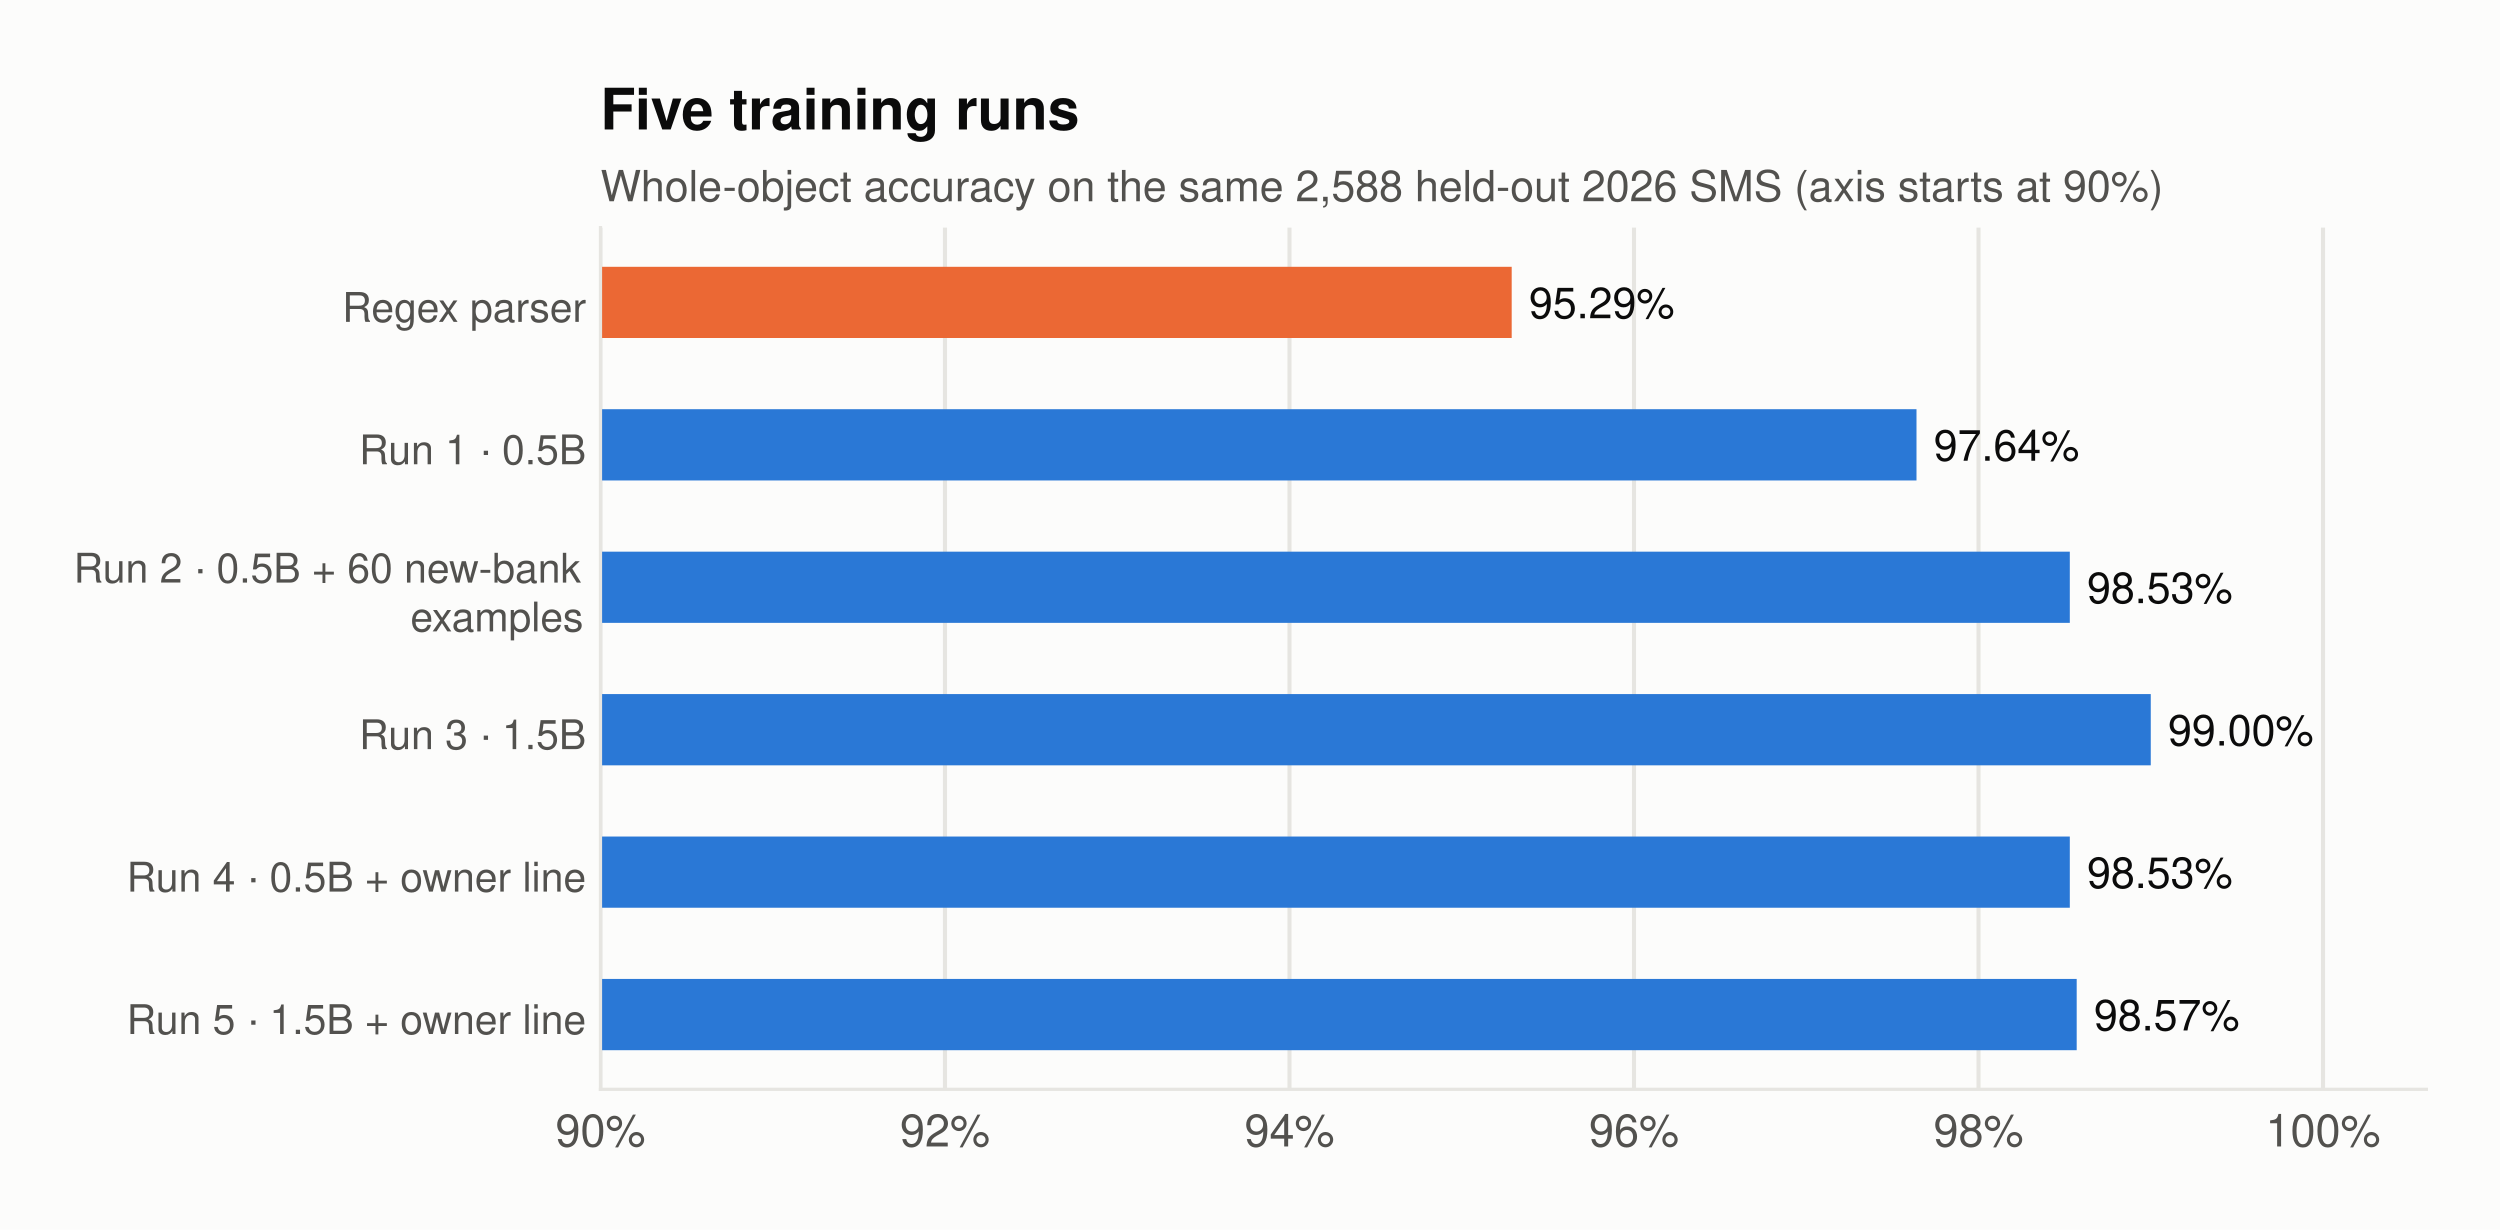
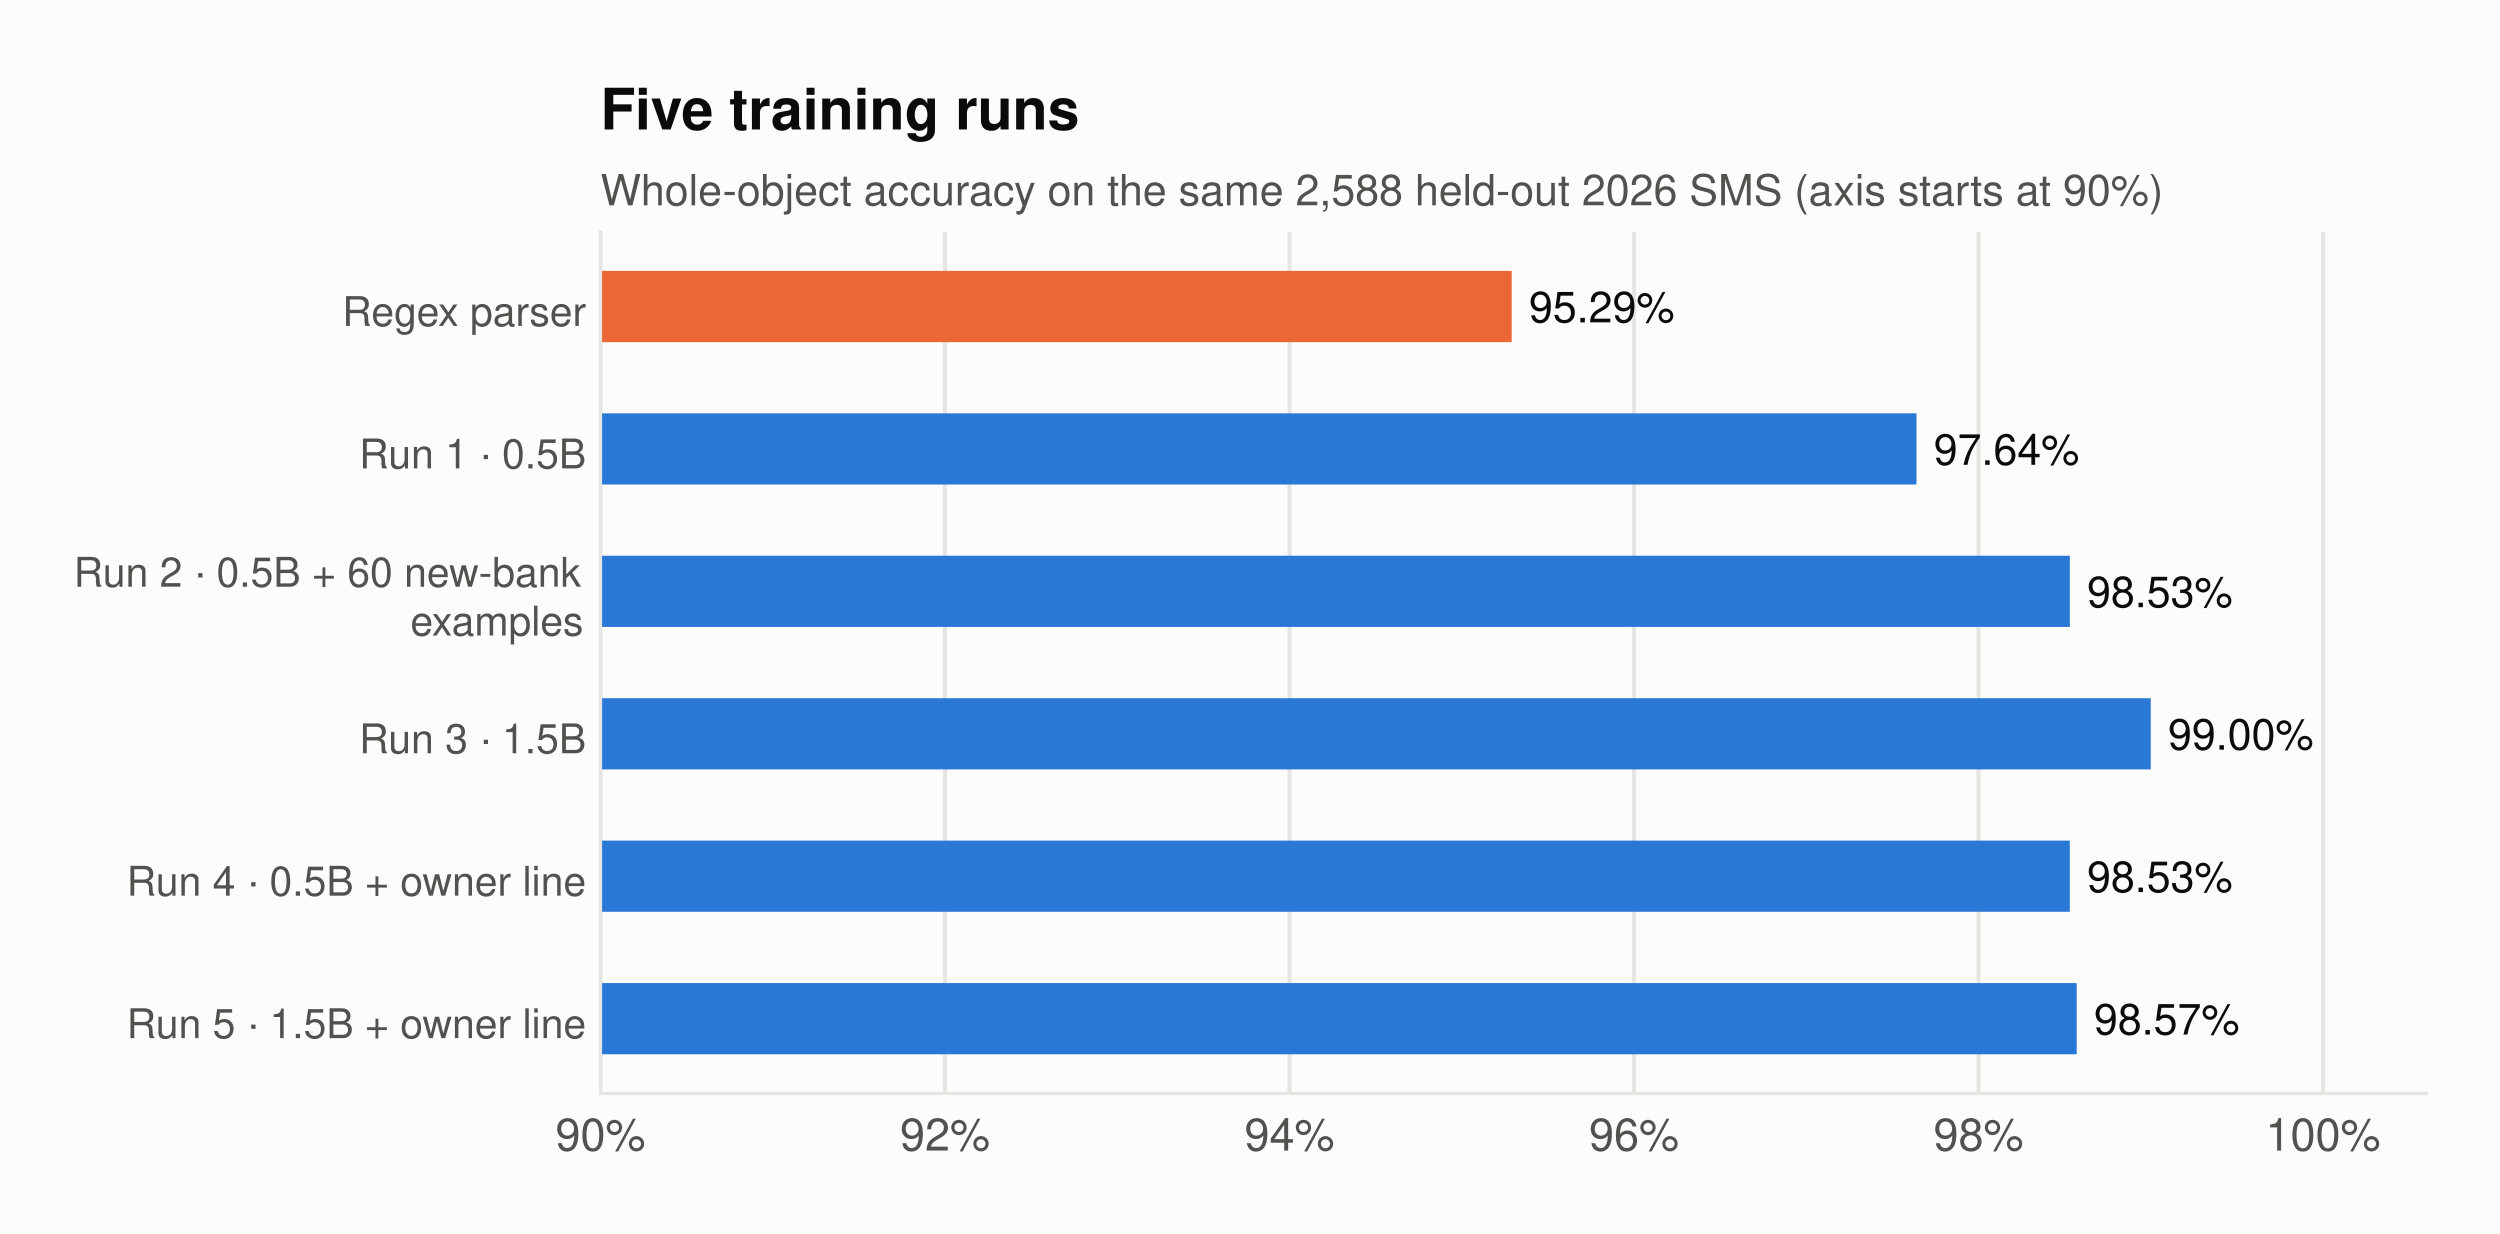
- <svg xmlns="http://www.w3.org/2000/svg" width="611.203pt" height="300.637pt" viewBox="0 0 611.203 300.637" version="1.1">
+ <svg xmlns="http://www.w3.org/2000/svg" width="611.203pt" height="301.637pt" viewBox="0 0 611.203 301.637" version="1.1">
  <defs>
    <style type="text/css">*{stroke-linejoin: round; stroke-linecap: butt}</style>
  </defs>
  <g id="figure_1">
    <g id="patch_1">
-       <path d="M 0 300.637  L 611.203 300.637  L 611.203 0  L 0 0  z " style="fill: #fcfcfb" />
+       <path d="M 0 301.637  L 611.203 301.637  L 611.203 0  L 0 0  z " style="fill: #fcfcfb" />
    </g>
    <g id="axes_1">
      <g id="patch_2">
-         <path d="M 146.803 266.322  L 593.203 266.322  L 593.203 55.65  L 146.803 55.65  z " style="fill: #fcfcfb" />
+         <path d="M 146.803 267.322  L 593.203 267.322  L 593.203 56.65  L 146.803 56.65  z " style="fill: #fcfcfb" />
      </g>
      <g id="matplotlib.axis_1">
        <g id="xtick_1">
          <g id="line2d_1">
-             <path d="M 146.803 266.322  L 146.803 55.65  " clip-path="url(#p822be7d1cf)" style="fill: none; stroke: #e6e5e1; stroke-linecap: square" />
+             <path d="M 146.803 267.322  L 146.803 56.65  " clip-path="url(#p210ea58207)" style="fill: none; stroke: #e6e5e1; stroke-linecap: square" />
          </g>
          <g id="line2d_2" />
          <g id="text_1">
-             <text style="font-size: 11px; font-family: 'Helvetica Neue', 'Helvetica', 'Arial', 'DejaVu Sans'; text-anchor: middle; fill: #52514e" x="146.803" y="280.294" transform="rotate(-0 146.8031 280.294)">90%</text>
+             <text style="font-size: 11px; font-family: 'Helvetica Neue', 'Helvetica', 'Arial', 'DejaVu Sans'; text-anchor: middle; fill: #52514e" x="146.803" y="281.294" transform="rotate(-0 146.8031 281.294)">90%</text>
          </g>
        </g>
        <g id="xtick_2">
          <g id="line2d_3">
-             <path d="M 231.03 266.322  L 231.03 55.65  " clip-path="url(#p822be7d1cf)" style="fill: none; stroke: #e6e5e1; stroke-linecap: square" />
+             <path d="M 231.03 267.322  L 231.03 56.65  " clip-path="url(#p210ea58207)" style="fill: none; stroke: #e6e5e1; stroke-linecap: square" />
          </g>
          <g id="line2d_4" />
          <g id="text_2">
-             <text style="font-size: 11px; font-family: 'Helvetica Neue', 'Helvetica', 'Arial', 'DejaVu Sans'; text-anchor: middle; fill: #52514e" x="231.03" y="280.294" transform="rotate(-0 231.0295 280.294)">92%</text>
+             <text style="font-size: 11px; font-family: 'Helvetica Neue', 'Helvetica', 'Arial', 'DejaVu Sans'; text-anchor: middle; fill: #52514e" x="231.03" y="281.294" transform="rotate(-0 231.0295 281.294)">92%</text>
          </g>
        </g>
        <g id="xtick_3">
          <g id="line2d_5">
-             <path d="M 315.256 266.322  L 315.256 55.65  " clip-path="url(#p822be7d1cf)" style="fill: none; stroke: #e6e5e1; stroke-linecap: square" />
+             <path d="M 315.256 267.322  L 315.256 56.65  " clip-path="url(#p210ea58207)" style="fill: none; stroke: #e6e5e1; stroke-linecap: square" />
          </g>
          <g id="line2d_6" />
          <g id="text_3">
-             <text style="font-size: 11px; font-family: 'Helvetica Neue', 'Helvetica', 'Arial', 'DejaVu Sans'; text-anchor: middle; fill: #52514e" x="315.256" y="280.294" transform="rotate(-0 315.256 280.294)">94%</text>
+             <text style="font-size: 11px; font-family: 'Helvetica Neue', 'Helvetica', 'Arial', 'DejaVu Sans'; text-anchor: middle; fill: #52514e" x="315.256" y="281.294" transform="rotate(-0 315.256 281.294)">94%</text>
          </g>
        </g>
        <g id="xtick_4">
          <g id="line2d_7">
-             <path d="M 399.482 266.322  L 399.482 55.65  " clip-path="url(#p822be7d1cf)" style="fill: none; stroke: #e6e5e1; stroke-linecap: square" />
+             <path d="M 399.482 267.322  L 399.482 56.65  " clip-path="url(#p210ea58207)" style="fill: none; stroke: #e6e5e1; stroke-linecap: square" />
          </g>
          <g id="line2d_8" />
          <g id="text_4">
-             <text style="font-size: 11px; font-family: 'Helvetica Neue', 'Helvetica', 'Arial', 'DejaVu Sans'; text-anchor: middle; fill: #52514e" x="399.482" y="280.294" transform="rotate(-0 399.4824 280.294)">96%</text>
+             <text style="font-size: 11px; font-family: 'Helvetica Neue', 'Helvetica', 'Arial', 'DejaVu Sans'; text-anchor: middle; fill: #52514e" x="399.482" y="281.294" transform="rotate(-0 399.4824 281.294)">96%</text>
          </g>
        </g>
        <g id="xtick_5">
          <g id="line2d_9">
-             <path d="M 483.709 266.322  L 483.709 55.65  " clip-path="url(#p822be7d1cf)" style="fill: none; stroke: #e6e5e1; stroke-linecap: square" />
+             <path d="M 483.709 267.322  L 483.709 56.65  " clip-path="url(#p210ea58207)" style="fill: none; stroke: #e6e5e1; stroke-linecap: square" />
          </g>
          <g id="line2d_10" />
          <g id="text_5">
-             <text style="font-size: 11px; font-family: 'Helvetica Neue', 'Helvetica', 'Arial', 'DejaVu Sans'; text-anchor: middle; fill: #52514e" x="483.709" y="280.294" transform="rotate(-0 483.7088 280.294)">98%</text>
+             <text style="font-size: 11px; font-family: 'Helvetica Neue', 'Helvetica', 'Arial', 'DejaVu Sans'; text-anchor: middle; fill: #52514e" x="483.709" y="281.294" transform="rotate(-0 483.7088 281.294)">98%</text>
          </g>
        </g>
        <g id="xtick_6">
          <g id="line2d_11">
-             <path d="M 567.935 266.322  L 567.935 55.65  " clip-path="url(#p822be7d1cf)" style="fill: none; stroke: #e6e5e1; stroke-linecap: square" />
+             <path d="M 567.935 267.322  L 567.935 56.65  " clip-path="url(#p210ea58207)" style="fill: none; stroke: #e6e5e1; stroke-linecap: square" />
          </g>
          <g id="line2d_12" />
          <g id="text_6">
-             <text style="font-size: 11px; font-family: 'Helvetica Neue', 'Helvetica', 'Arial', 'DejaVu Sans'; text-anchor: middle; fill: #52514e" x="567.935" y="280.294" transform="rotate(-0 567.9352 280.294)">100%</text>
+             <text style="font-size: 11px; font-family: 'Helvetica Neue', 'Helvetica', 'Arial', 'DejaVu Sans'; text-anchor: middle; fill: #52514e" x="567.935" y="281.294" transform="rotate(-0 567.9352 281.294)">100%</text>
          </g>
        </g>
      </g>
      <g id="matplotlib.axis_2">
        <g id="ytick_1">
          <g id="line2d_13" />
          <g id="text_7">
-             <text style="font-size: 10px; font-family: 'Helvetica Neue', 'Helvetica', 'Arial', 'DejaVu Sans'; text-anchor: end; fill: #52514e" x="143.303" y="78.691" transform="rotate(-0 143.3031 78.69146)">Regex parser</text>
+             <text style="font-size: 10px; font-family: 'Helvetica Neue', 'Helvetica', 'Arial', 'DejaVu Sans'; text-anchor: end; fill: #52514e" x="143.303" y="79.691" transform="rotate(-0 143.3031 79.69146)">Regex parser</text>
          </g>
        </g>
        <g id="ytick_2">
          <g id="line2d_14" />
          <g id="text_8">
-             <text style="font-size: 10px; font-family: 'Helvetica Neue', 'Helvetica', 'Arial', 'DejaVu Sans'; text-anchor: end; fill: #52514e" x="143.303" y="113.513" transform="rotate(-0 143.3031 113.5133)">Run 1 · 0.5B</text>
+             <text style="font-size: 10px; font-family: 'Helvetica Neue', 'Helvetica', 'Arial', 'DejaVu Sans'; text-anchor: end; fill: #52514e" x="143.303" y="114.513" transform="rotate(-0 143.3031 114.5133)">Run 1 · 0.5B</text>
          </g>
        </g>
        <g id="ytick_3">
          <g id="line2d_15" />
          <g id="text_9">
-             <text style="font-size: 10px; font-family: 'Helvetica Neue', 'Helvetica', 'Arial', 'DejaVu Sans'; fill: #52514e" transform="translate(18 142.4401)">Run 2 · 0.5B + 60 new-bank</text>
-             <text style="font-size: 10px; font-family: 'Helvetica Neue', 'Helvetica', 'Arial', 'DejaVu Sans'; fill: #52514e" transform="translate(100.3328 154.3701)">examples</text>
+             <text style="font-size: 10px; font-family: 'Helvetica Neue', 'Helvetica', 'Arial', 'DejaVu Sans'; fill: #52514e" transform="translate(18 143.4401)">Run 2 · 0.5B + 60 new-bank</text>
+             <text style="font-size: 10px; font-family: 'Helvetica Neue', 'Helvetica', 'Arial', 'DejaVu Sans'; fill: #52514e" transform="translate(100.3328 155.3701)">examples</text>
          </g>
        </g>
        <g id="ytick_4">
          <g id="line2d_16" />
          <g id="text_10">
-             <text style="font-size: 10px; font-family: 'Helvetica Neue', 'Helvetica', 'Arial', 'DejaVu Sans'; text-anchor: end; fill: #52514e" x="143.303" y="183.157" transform="rotate(-0 143.3031 183.1569)">Run 3 · 1.5B</text>
+             <text style="font-size: 10px; font-family: 'Helvetica Neue', 'Helvetica', 'Arial', 'DejaVu Sans'; text-anchor: end; fill: #52514e" x="143.303" y="184.157" transform="rotate(-0 143.3031 184.1569)">Run 3 · 1.5B</text>
          </g>
        </g>
        <g id="ytick_5">
          <g id="line2d_17" />
          <g id="text_11">
-             <text style="font-size: 10px; font-family: 'Helvetica Neue', 'Helvetica', 'Arial', 'DejaVu Sans'; text-anchor: end; fill: #52514e" x="143.303" y="217.979" transform="rotate(-0 143.3031 217.9787)">Run 4 · 0.5B + owner line</text>
+             <text style="font-size: 10px; font-family: 'Helvetica Neue', 'Helvetica', 'Arial', 'DejaVu Sans'; text-anchor: end; fill: #52514e" x="143.303" y="218.979" transform="rotate(-0 143.3031 218.9787)">Run 4 · 0.5B + owner line</text>
          </g>
        </g>
        <g id="ytick_6">
          <g id="line2d_18" />
          <g id="text_12">
-             <text style="font-size: 10px; font-family: 'Helvetica Neue', 'Helvetica', 'Arial', 'DejaVu Sans'; text-anchor: end; fill: #52514e" x="143.303" y="252.801" transform="rotate(-0 143.3031 252.8005)">Run 5 · 1.5B + owner line</text>
+             <text style="font-size: 10px; font-family: 'Helvetica Neue', 'Helvetica', 'Arial', 'DejaVu Sans'; text-anchor: end; fill: #52514e" x="143.303" y="253.801" transform="rotate(-0 143.3031 253.8005)">Run 5 · 1.5B + owner line</text>
          </g>
        </g>
      </g>
      <g id="patch_3">
-         <path d="M 146.803 82.637  L 369.582 82.637  L 369.582 65.226  L 146.803 65.226  z " clip-path="url(#p822be7d1cf)" style="fill: #eb6834" />
+         <path d="M 146.803 83.637  L 369.582 83.637  L 369.582 66.226  L 146.803 66.226  z " clip-path="url(#p210ea58207)" style="fill: #eb6834" />
      </g>
      <g id="patch_4">
-         <path d="M 146.803 117.459  L 468.548 117.459  L 468.548 100.048  L 146.803 100.048  z " clip-path="url(#p822be7d1cf)" style="fill: #2a78d6" />
+         <path d="M 146.803 118.459  L 468.548 118.459  L 468.548 101.048  L 146.803 101.048  z " clip-path="url(#p210ea58207)" style="fill: #2a78d6" />
      </g>
      <g id="patch_5">
-         <path d="M 146.803 152.281  L 506.029 152.281  L 506.029 134.87  L 146.803 134.87  z " clip-path="url(#p822be7d1cf)" style="fill: #2a78d6" />
+         <path d="M 146.803 153.281  L 506.029 153.281  L 506.029 135.87  L 146.803 135.87  z " clip-path="url(#p210ea58207)" style="fill: #2a78d6" />
      </g>
      <g id="patch_6">
-         <path d="M 146.803 187.102  L 525.822 187.102  L 525.822 169.691  L 146.803 169.691  z " clip-path="url(#p822be7d1cf)" style="fill: #2a78d6" />
+         <path d="M 146.803 188.102  L 525.822 188.102  L 525.822 170.691  L 146.803 170.691  z " clip-path="url(#p210ea58207)" style="fill: #2a78d6" />
      </g>
      <g id="patch_7">
-         <path d="M 146.803 221.924  L 506.029 221.924  L 506.029 204.513  L 146.803 204.513  z " clip-path="url(#p822be7d1cf)" style="fill: #2a78d6" />
+         <path d="M 146.803 222.924  L 506.029 222.924  L 506.029 205.513  L 146.803 205.513  z " clip-path="url(#p210ea58207)" style="fill: #2a78d6" />
      </g>
      <g id="patch_8">
-         <path d="M 146.803 256.746  L 507.713 256.746  L 507.713 239.335  L 146.803 239.335  z " clip-path="url(#p822be7d1cf)" style="fill: #2a78d6" />
+         <path d="M 146.803 257.746  L 507.713 257.746  L 507.713 240.335  L 146.803 240.335  z " clip-path="url(#p210ea58207)" style="fill: #2a78d6" />
      </g>
      <g id="patch_9">
-         <path d="M 146.803 266.322  L 146.803 55.65  " style="fill: none; stroke: #e6e5e1; stroke-width: 0.8; stroke-linejoin: miter; stroke-linecap: square" />
+         <path d="M 146.803 267.322  L 146.803 56.65  " style="fill: none; stroke: #e6e5e1; stroke-width: 0.8; stroke-linejoin: miter; stroke-linecap: square" />
      </g>
      <g id="patch_10">
-         <path d="M 146.803 266.322  L 593.203 266.322  " style="fill: none; stroke: #e6e5e1; stroke-width: 0.8; stroke-linejoin: miter; stroke-linecap: square" />
+         <path d="M 146.803 267.322  L 593.203 267.322  " style="fill: none; stroke: #e6e5e1; stroke-width: 0.8; stroke-linejoin: miter; stroke-linecap: square" />
      </g>
      <g id="text_13">
-         <text style="font-size: 10.5px; font-family: 'Helvetica Neue', 'Helvetica', 'Arial', 'DejaVu Sans'; text-anchor: start; fill: #0b0b0b" x="373.793" y="77.811" transform="rotate(-0 373.7933 77.81121)">95.29%</text>
+         <text style="font-size: 10.5px; font-family: 'Helvetica Neue', 'Helvetica', 'Arial', 'DejaVu Sans'; text-anchor: start; fill: #0b0b0b" x="373.793" y="78.811" transform="rotate(-0 373.7933 78.81121)">95.29%</text>
      </g>
      <g id="text_14">
-         <text style="font-size: 10.5px; font-family: 'Helvetica Neue', 'Helvetica', 'Arial', 'DejaVu Sans'; text-anchor: start; fill: #0b0b0b" x="472.759" y="112.633" transform="rotate(-0 472.7594 112.633)">97.64%</text>
+         <text style="font-size: 10.5px; font-family: 'Helvetica Neue', 'Helvetica', 'Arial', 'DejaVu Sans'; text-anchor: start; fill: #0b0b0b" x="472.759" y="113.633" transform="rotate(-0 472.7594 113.633)">97.64%</text>
      </g>
      <g id="text_15">
-         <text style="font-size: 10.5px; font-family: 'Helvetica Neue', 'Helvetica', 'Arial', 'DejaVu Sans'; text-anchor: start; fill: #0b0b0b" x="510.24" y="147.455" transform="rotate(-0 510.2401 147.4548)">98.53%</text>
+         <text style="font-size: 10.5px; font-family: 'Helvetica Neue', 'Helvetica', 'Arial', 'DejaVu Sans'; text-anchor: start; fill: #0b0b0b" x="510.24" y="148.455" transform="rotate(-0 510.2401 148.4548)">98.53%</text>
      </g>
      <g id="text_16">
-         <text style="font-size: 10.5px; font-family: 'Helvetica Neue', 'Helvetica', 'Arial', 'DejaVu Sans'; text-anchor: start; fill: #0b0b0b" x="530.033" y="182.277" transform="rotate(-0 530.0333 182.2767)">99.00%</text>
+         <text style="font-size: 10.5px; font-family: 'Helvetica Neue', 'Helvetica', 'Arial', 'DejaVu Sans'; text-anchor: start; fill: #0b0b0b" x="530.033" y="183.277" transform="rotate(-0 530.0333 183.2767)">99.00%</text>
      </g>
      <g id="text_17">
-         <text style="font-size: 10.5px; font-family: 'Helvetica Neue', 'Helvetica', 'Arial', 'DejaVu Sans'; text-anchor: start; fill: #0b0b0b" x="510.24" y="217.098" transform="rotate(-0 510.2401 217.0985)">98.53%</text>
+         <text style="font-size: 10.5px; font-family: 'Helvetica Neue', 'Helvetica', 'Arial', 'DejaVu Sans'; text-anchor: start; fill: #0b0b0b" x="510.24" y="218.098" transform="rotate(-0 510.2401 218.0985)">98.53%</text>
      </g>
      <g id="text_18">
-         <text style="font-size: 10.5px; font-family: 'Helvetica Neue', 'Helvetica', 'Arial', 'DejaVu Sans'; text-anchor: start; fill: #0b0b0b" x="511.925" y="251.92" transform="rotate(-0 511.9246 251.9203)">98.57%</text>
+         <text style="font-size: 10.5px; font-family: 'Helvetica Neue', 'Helvetica', 'Arial', 'DejaVu Sans'; text-anchor: start; fill: #0b0b0b" x="511.925" y="252.92" transform="rotate(-0 511.9246 252.9203)">98.57%</text>
      </g>
      <g id="text_19">
-         <text style="font-size: 10.5px; font-family: 'Helvetica Neue', 'Helvetica', 'Arial', 'DejaVu Sans'; text-anchor: start; fill: #52514e" x="146.803" y="49.2" transform="rotate(-0 146.8031 49.20006)">Whole-object accuracy on the same 2,588 held-out 2026 SMS (axis starts at 90%)</text>
+         <text style="font-size: 10.5px; font-family: 'Helvetica Neue', 'Helvetica', 'Arial', 'DejaVu Sans'; text-anchor: start; fill: #52514e" x="146.803" y="50.2" transform="rotate(-0 146.8031 50.20006)">Whole-object accuracy on the same 2,588 held-out 2026 SMS (axis starts at 90%)</text>
      </g>
      <g id="text_20">
        <text style="font-weight: 700; font-size: 14px; font-family: 'Helvetica Neue', 'Helvetica', 'Arial', 'DejaVu Sans'; text-anchor: start; fill: #0b0b0b" x="146.803" y="31.65" transform="rotate(-0 146.8031 31.65)">Five training runs</text>
      </g>
    </g>
  </g>
  <defs>
-     <clipPath id="p822be7d1cf">
-       <rect x="146.803" y="55.65" width="446.4" height="210.672" />
+     <clipPath id="p210ea58207">
+       <rect x="146.803" y="56.65" width="446.4" height="210.672" />
    </clipPath>
  </defs>
</svg>
